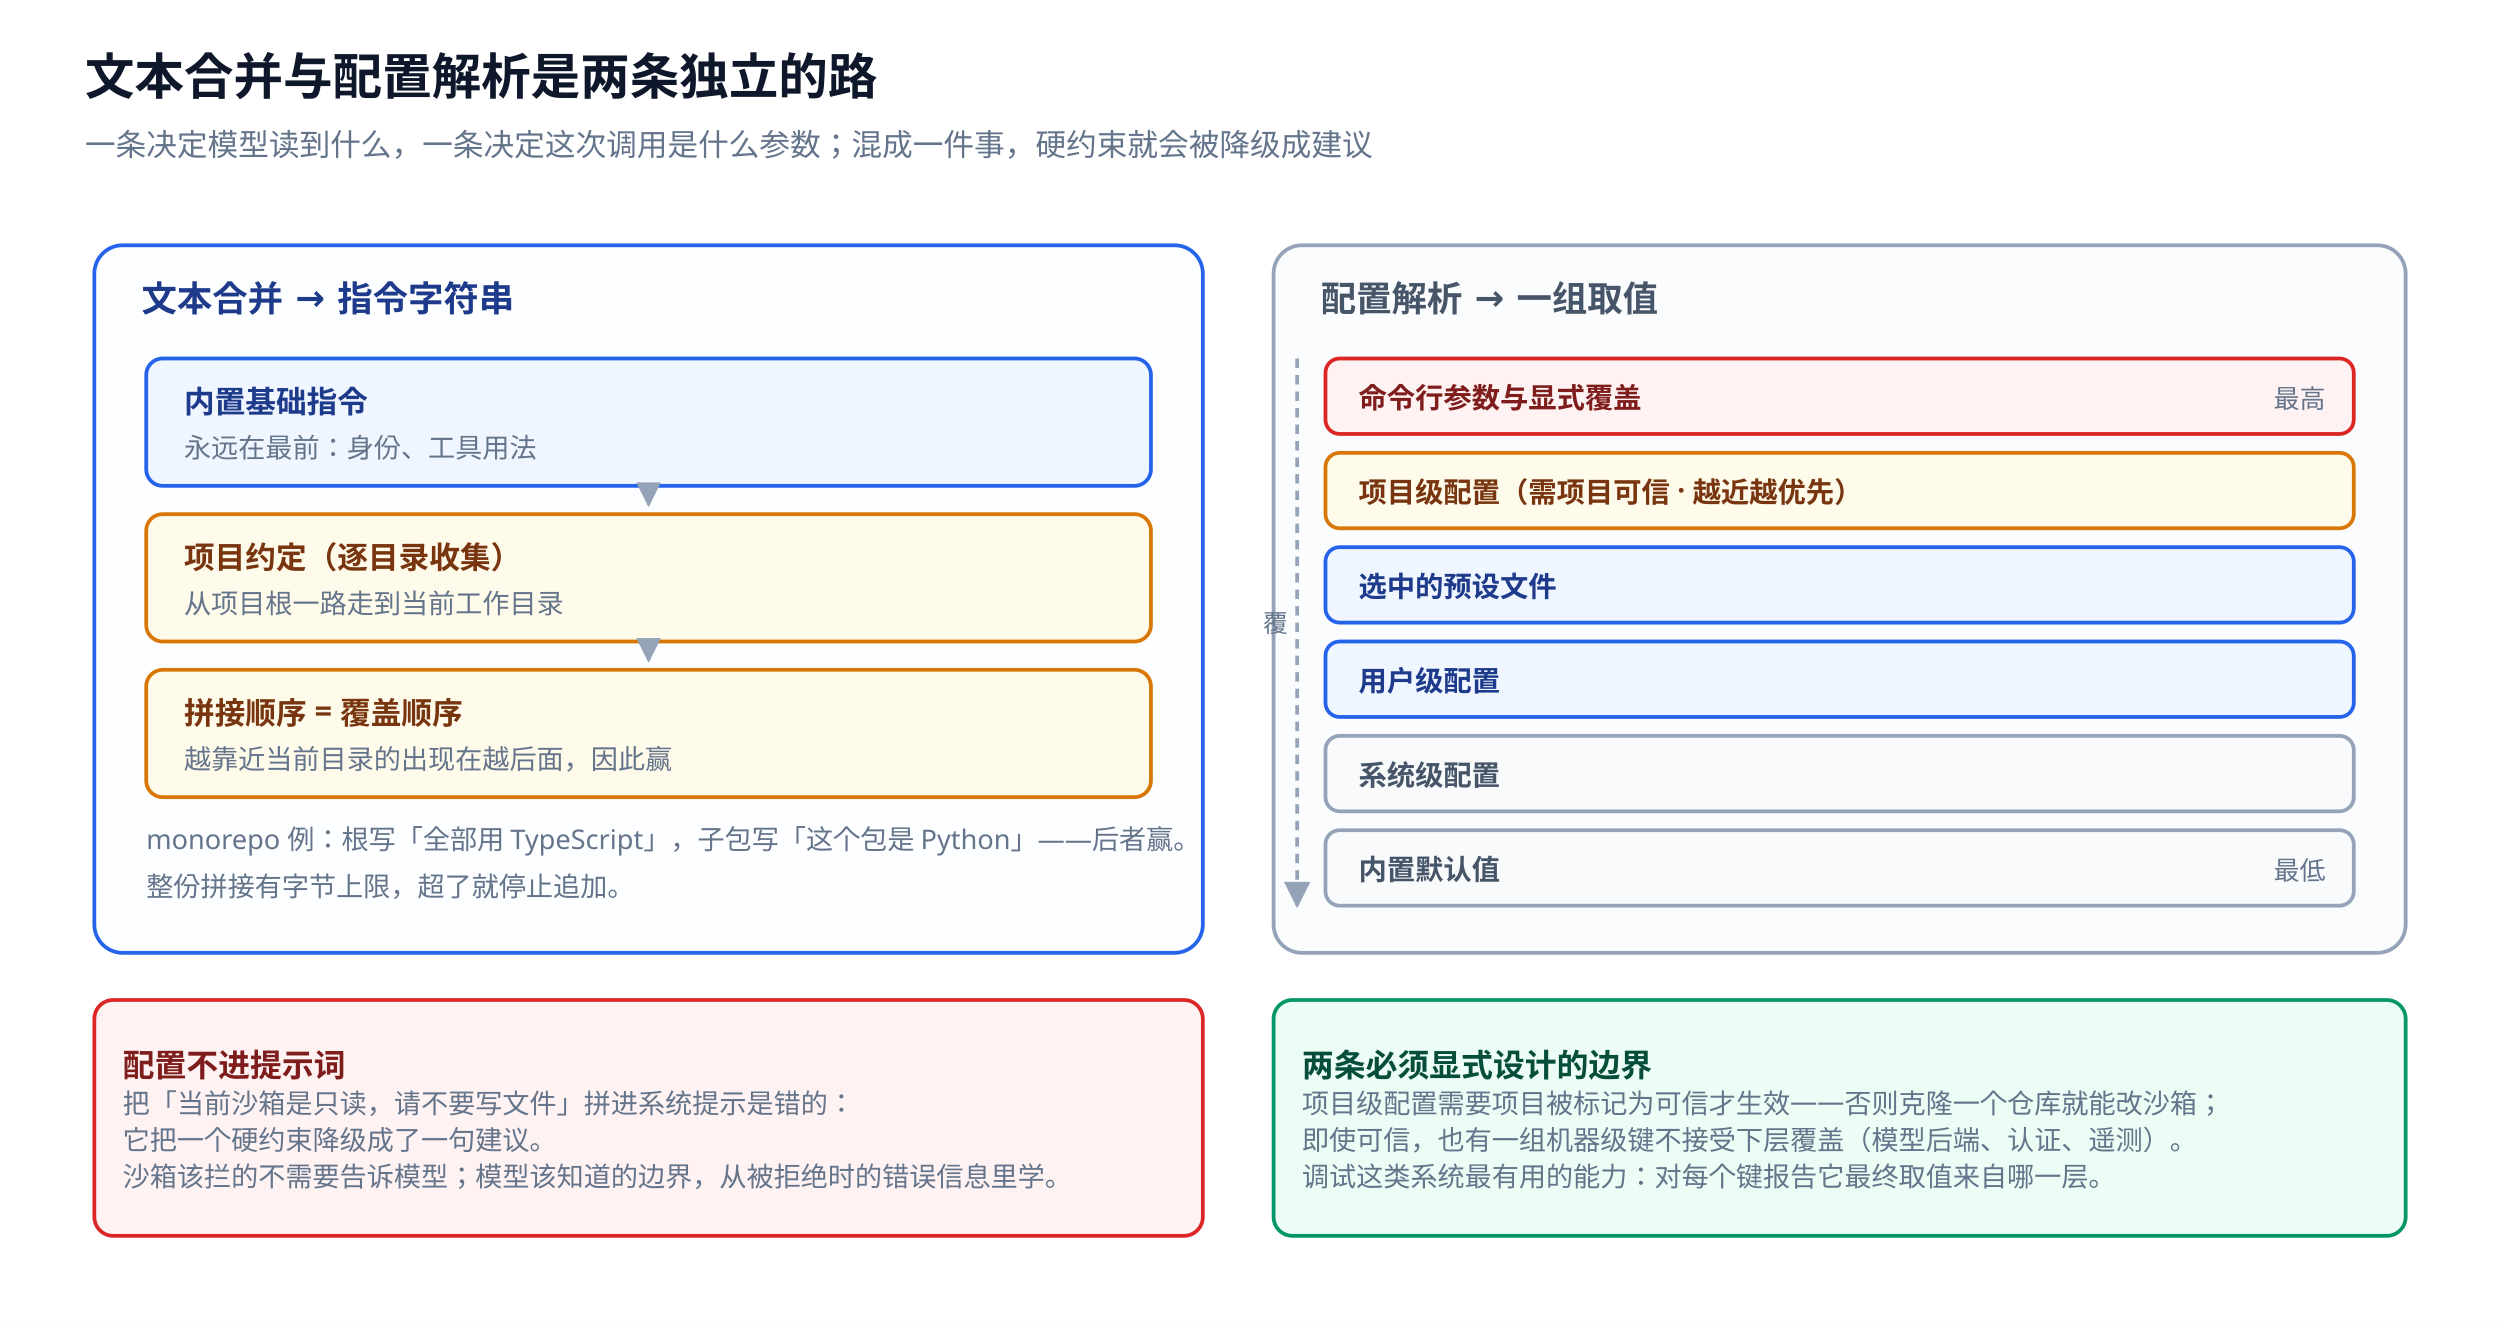
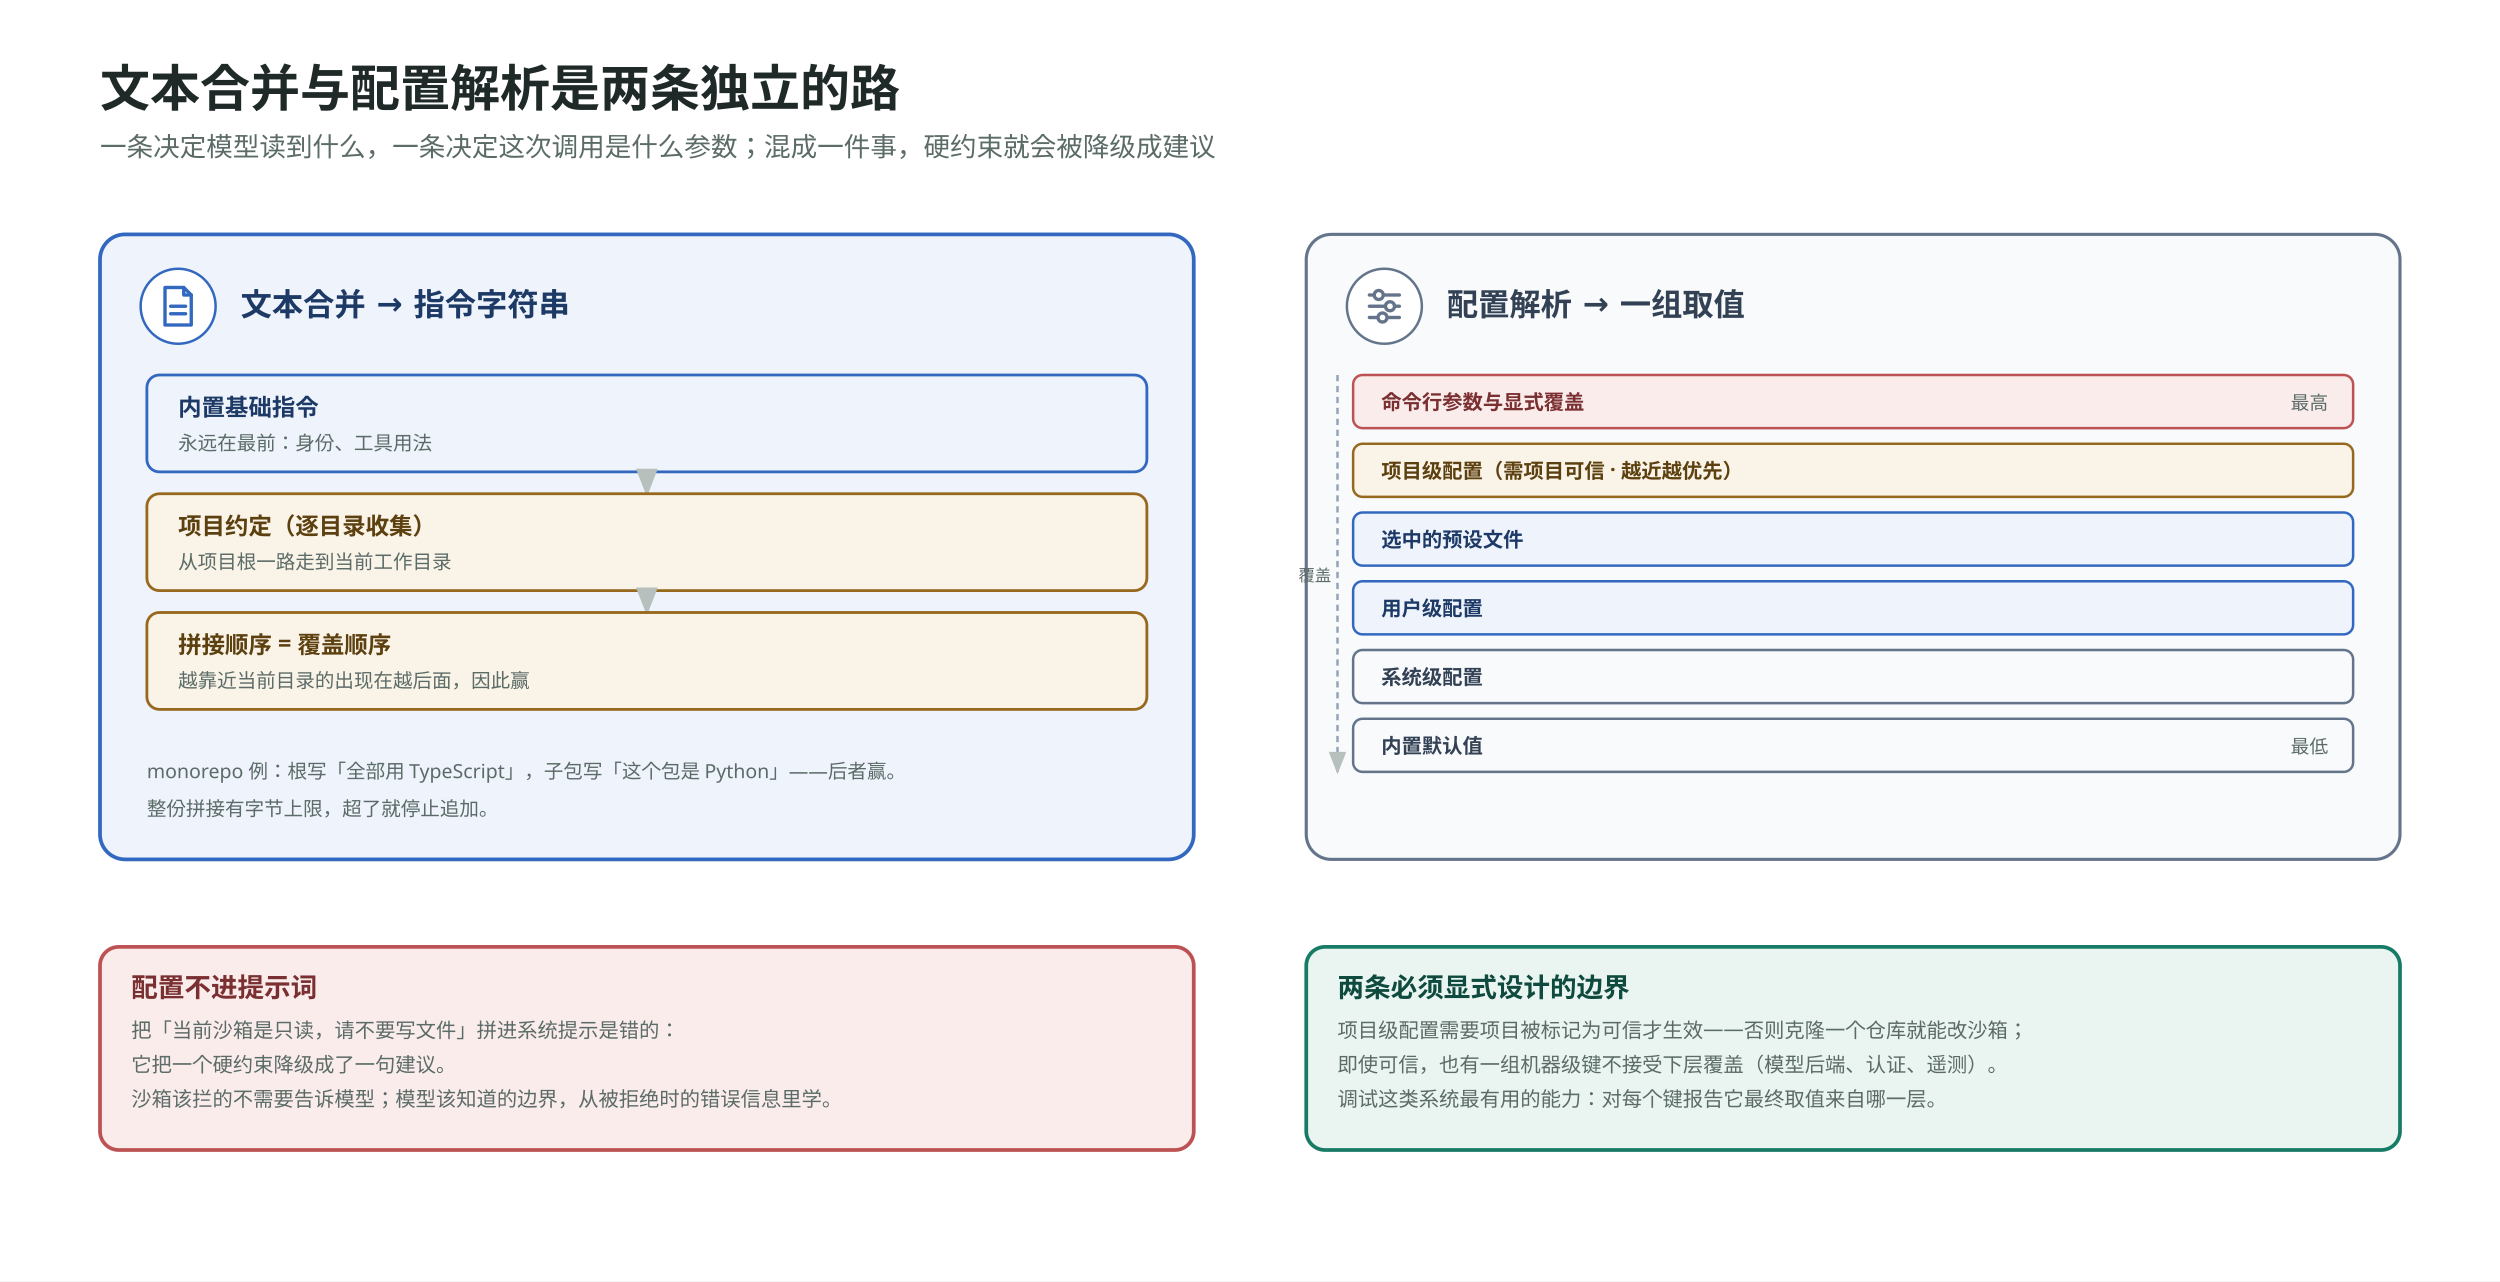
- <svg xmlns="http://www.w3.org/2000/svg" width="1060" height="560" viewBox="0 0 1060 560" font-family="'PingFang SC','Hiragino Sans GB','Heiti SC','Microsoft YaHei',sans-serif">
-   <rect width="1060" height="560" fill="#ffffff" />
+ <svg xmlns="http://www.w3.org/2000/svg" width="1600" height="820" viewBox="0 0 1600 820">
+   <style>text{font-family:'PingFang SC','Hiragino Sans GB','Heiti SC','Microsoft YaHei',sans-serif;letter-spacing:0}</style>
  <defs>
-     <marker id="a" viewBox="0 0 10 10" refX="9" refY="5" markerWidth="7" markerHeight="7" orient="auto">
-       <path d="M0,0 L10,5 L0,10 z" fill="#94a3b8" />
+     <marker id="arr" markerWidth="9" markerHeight="7" refX="8" refY="3.5" orient="auto">
+       <polygon points="0 0,9 3.5,0 7" fill="#b7c0bd" />
    </marker>
-     <marker id="ar" viewBox="0 0 10 10" refX="9" refY="5" markerWidth="7" markerHeight="7" orient="auto">
-       <path d="M0,0 L10,5 L0,10 z" fill="#dc2626" />
+     <marker id="arr-r" markerWidth="9" markerHeight="7" refX="8" refY="3.5" orient="auto">
+       <polygon points="0 0,9 3.5,0 7" fill="#bd5254" />
    </marker>
-     <marker id="ag" viewBox="0 0 10 10" refX="9" refY="5" markerWidth="7" markerHeight="7" orient="auto">
-       <path d="M0,0 L10,5 L0,10 z" fill="#059669" />
+     <marker id="arr-g" markerWidth="9" markerHeight="7" refX="8" refY="3.5" orient="auto">
+       <polygon points="0 0,9 3.5,0 7" fill="#177b65" />
+     </marker>
+     <marker id="arr-b" markerWidth="9" markerHeight="7" refX="8" refY="3.5" orient="auto">
+       <polygon points="0 0,9 3.5,0 7" fill="#3268bf" />
    </marker>
  </defs>
-   <text x="36" y="40" font-size="21" fill="#0f172a" text-anchor="start" font-weight="600">文本合并与配置解析是两条独立的路</text>
-   <text x="36" y="66" font-size="13" fill="#64748b" text-anchor="start" font-weight="400">一条决定模型读到什么，一条决定这次调用是什么参数；混成一件事，硬约束就会被降级成建议</text>
-   <rect x="40" y="104" width="470" height="300" rx="12" fill="#fdfeff" stroke="#2563eb" stroke-width="1.6" />
-   <text x="60" y="132" font-size="15" fill="#1e3a8a" text-anchor="start" font-weight="700">文本合并 → 指令字符串</text>
-   <rect x="62" y="152" width="426" height="54" rx="7" fill="#eff6ff" stroke="#2563eb" stroke-width="1.6" />
-   <text x="78" y="175" font-size="13" fill="#1e3a8a" text-anchor="start" font-weight="600">内置基础指令</text>
-   <text x="78" y="194" font-size="11.5" fill="#64748b" text-anchor="start" font-weight="400">永远在最前：身份、工具用法</text>
-   <rect x="62" y="218" width="426" height="54" rx="7" fill="#fffbeb" stroke="#d97706" stroke-width="1.6" />
-   <text x="78" y="241" font-size="13" fill="#78350f" text-anchor="start" font-weight="600">项目约定（逐目录收集）</text>
-   <text x="78" y="260" font-size="11.5" fill="#64748b" text-anchor="start" font-weight="400">从项目根一路走到当前工作目录</text>
-   <rect x="62" y="284" width="426" height="54" rx="7" fill="#fffbeb" stroke="#d97706" stroke-width="1.6" />
-   <text x="78" y="307" font-size="13" fill="#78350f" text-anchor="start" font-weight="600">拼接顺序 = 覆盖顺序</text>
-   <text x="78" y="326" font-size="11.5" fill="#64748b" text-anchor="start" font-weight="400">越靠近当前目录的出现在越后面，因此赢</text>
-   <path d="M275,206 L275,214" fill="none" stroke="#94a3b8" stroke-width="1.5" marker-end="url(#a)" />
-   <path d="M275,272 L275,280" fill="none" stroke="#94a3b8" stroke-width="1.5" marker-end="url(#a)" />
-   <text x="62" y="360" font-size="11.5" fill="#64748b" text-anchor="start" font-weight="400">monorepo 例：根写「全部用 TypeScript」，子包写「这个包是 Python」——后者赢。</text>
-   <text x="62" y="380" font-size="11.5" fill="#64748b" text-anchor="start" font-weight="400">整份拼接有字节上限，超了就停止追加。</text>
-   <rect x="540" y="104" width="480" height="300" rx="12" fill="#fbfcfd" stroke="#94a3b8" stroke-width="1.6" />
-   <text x="560" y="132" font-size="15" fill="#475569" text-anchor="start" font-weight="700">配置解析 → 一组取值</text>
-   <rect x="562" y="152" width="436" height="32" rx="6" fill="#fef2f2" stroke="#dc2626" stroke-width="1.6" />
-   <text x="576" y="173" font-size="12" fill="#7f1d1d" text-anchor="start" font-weight="600">命令行参数与显式覆盖</text>
-   <text x="986" y="173" font-size="11" fill="#64748b" text-anchor="end" font-weight="400">最高</text>
-   <rect x="562" y="192" width="436" height="32" rx="6" fill="#fffbeb" stroke="#d97706" stroke-width="1.6" />
-   <text x="576" y="213" font-size="12" fill="#78350f" text-anchor="start" font-weight="600">项目级配置（需项目可信 · 越近越优先）</text>
-   <rect x="562" y="232" width="436" height="32" rx="6" fill="#eff6ff" stroke="#2563eb" stroke-width="1.6" />
-   <text x="576" y="253" font-size="12" fill="#1e3a8a" text-anchor="start" font-weight="600">选中的预设文件</text>
-   <rect x="562" y="272" width="436" height="32" rx="6" fill="#eff6ff" stroke="#2563eb" stroke-width="1.6" />
-   <text x="576" y="293" font-size="12" fill="#1e3a8a" text-anchor="start" font-weight="600">用户级配置</text>
-   <rect x="562" y="312" width="436" height="32" rx="6" fill="#f8fafc" stroke="#94a3b8" stroke-width="1.6" />
-   <text x="576" y="333" font-size="12" fill="#475569" text-anchor="start" font-weight="600">系统级配置</text>
-   <rect x="562" y="352" width="436" height="32" rx="6" fill="#f8fafc" stroke="#94a3b8" stroke-width="1.6" />
-   <text x="576" y="373" font-size="12" fill="#475569" text-anchor="start" font-weight="600">内置默认值</text>
-   <text x="986" y="373" font-size="11" fill="#64748b" text-anchor="end" font-weight="400">最低</text>
-   <line x1="550" y1="152" x2="550" y2="384" stroke="#94a3b8" stroke-width="1.6" marker-end="url(#a)" stroke-dasharray="4 3" />
-   <text x="546" y="268" font-size="10.5" fill="#64748b" text-anchor="end" font-weight="400">覆</text>
-   <rect x="40" y="424" width="470" height="100" rx="8" fill="#fef2f2" stroke="#dc2626" stroke-width="1.6" />
-   <text x="52" y="456.5" font-size="13.5" fill="#7f1d1d" text-anchor="start" font-weight="600">配置不进提示词</text>
-   <text x="52" y="472.0" font-size="11.5" fill="#64748b" text-anchor="start" font-weight="400">把「当前沙箱是只读，请不要写文件」拼进系统提示是错的：</text>
-   <text x="52" y="487.5" font-size="11.5" fill="#64748b" text-anchor="start" font-weight="400">它把一个硬约束降级成了一句建议。</text>
-   <text x="52" y="503.0" font-size="11.5" fill="#64748b" text-anchor="start" font-weight="400">沙箱该拦的不需要告诉模型；模型该知道的边界，从被拒绝时的错误信息里学。</text>
-   <rect x="540" y="424" width="480" height="100" rx="8" fill="#ecfdf5" stroke="#059669" stroke-width="1.6" />
-   <text x="552" y="456.5" font-size="13.5" fill="#064e3b" text-anchor="start" font-weight="600">两条必须显式设计的边界</text>
-   <text x="552" y="472.0" font-size="11.5" fill="#64748b" text-anchor="start" font-weight="400">项目级配置需要项目被标记为可信才生效——否则克隆一个仓库就能改沙箱；</text>
-   <text x="552" y="487.5" font-size="11.5" fill="#64748b" text-anchor="start" font-weight="400">即使可信，也有一组机器级键不接受下层覆盖（模型后端、认证、遥测）。</text>
-   <text x="552" y="503.0" font-size="11.5" fill="#64748b" text-anchor="start" font-weight="400">调试这类系统最有用的能力：对每个键报告它最终取值来自哪一层。</text>
+   <rect width="1600" height="820" fill="#ffffff" />
+   <text x="64" y="68" font-size="32" fill="#1f2a28" text-anchor="start" font-weight="650">文本合并与配置解析是两条独立的路</text>
+   <text x="64" y="100" font-size="17" fill="#5b6b67" text-anchor="start" font-weight="400">一条决定模型读到什么，一条决定这次调用是什么参数；混成一件事，硬约束就会被降级成建议</text>
+   <rect x="64" y="150" width="700" height="400" rx="16" fill="#eef3fc" stroke="#3268bf" stroke-width="2.4" />
+   <circle cx="114" cy="196" r="24" fill="#ffffff" stroke="#3268bf" stroke-width="1.6" />
+   <g transform="translate(99.6,181.6) scale(1.2)" fill="none" stroke="#3268bf" stroke-width="1.8" stroke-linecap="round" stroke-linejoin="round">
+     <path d="M5,2 H15 L19,6 V22 H5 Z" />
+     <path d="M15,2 V6 H19" />
+     <line x1="8" y1="12" x2="16" y2="12" />
+     <line x1="8" y1="16" x2="16" y2="16" />
+   </g>
+   <text x="154" y="202" font-size="20" fill="#1d3a66" text-anchor="start" font-weight="700">文本合并 → 指令字符串</text>
+   <rect x="94" y="240" width="640" height="62" rx="8" fill="#eef3fc" stroke="#3268bf" stroke-width="1.8" />
+   <text x="114" y="266" font-size="15" fill="#1d3a66" text-anchor="start" font-weight="650">内置基础指令</text>
+   <text x="114" y="288" font-size="12.5" fill="#5b6b67" text-anchor="start" font-weight="400">永远在最前：身份、工具用法</text>
+   <line x1="414.0" y1="302" x2="414.0" y2="316" stroke="#b7c0bd" stroke-width="2" marker-end="url(#arr)" />
+   <rect x="94" y="316" width="640" height="62" rx="8" fill="#faf3e7" stroke="#97691f" stroke-width="1.8" />
+   <text x="114" y="342" font-size="15" fill="#5c400f" text-anchor="start" font-weight="650">项目约定（逐目录收集）</text>
+   <text x="114" y="364" font-size="12.5" fill="#5b6b67" text-anchor="start" font-weight="400">从项目根一路走到当前工作目录</text>
+   <line x1="414.0" y1="378" x2="414.0" y2="392" stroke="#b7c0bd" stroke-width="2" marker-end="url(#arr)" />
+   <rect x="94" y="392" width="640" height="62" rx="8" fill="#faf3e7" stroke="#97691f" stroke-width="1.8" />
+   <text x="114" y="418" font-size="15" fill="#5c400f" text-anchor="start" font-weight="650">拼接顺序 = 覆盖顺序</text>
+   <text x="114" y="440" font-size="12.5" fill="#5b6b67" text-anchor="start" font-weight="400">越靠近当前目录的出现在越后面，因此赢</text>
+   <text x="94" y="498" font-size="12.5" fill="#5b6b67" text-anchor="start" font-weight="400">monorepo 例：根写「全部用 TypeScript」，子包写「这个包是 Python」——后者赢。</text>
+   <text x="94" y="522" font-size="12.5" fill="#5b6b67" text-anchor="start" font-weight="400">整份拼接有字节上限，超了就停止追加。</text>
+   <rect x="836" y="150" width="700" height="400" rx="16" fill="#f8fafc" stroke="#64748b" stroke-width="2.0" />
+   <circle cx="886" cy="196" r="24" fill="#ffffff" stroke="#64748b" stroke-width="1.6" />
+   <g transform="translate(871.6,181.6) scale(1.2)" fill="none" stroke="#64748b" stroke-width="1.8" stroke-linecap="round" stroke-linejoin="round">
+     <line x1="4" y1="6" x2="20" y2="6" />
+     <circle cx="9" cy="6" r="2.4" fill="#fff" />
+     <line x1="4" y1="12" x2="20" y2="12" />
+     <circle cx="15" cy="12" r="2.4" fill="#fff" />
+     <line x1="4" y1="18" x2="20" y2="18" />
+     <circle cx="11" cy="18" r="2.4" fill="#fff" />
+   </g>
+   <text x="926" y="202" font-size="20" fill="#334155" text-anchor="start" font-weight="700">配置解析 → 一组取值</text>
+   <rect x="866" y="240" width="640" height="34" rx="6" fill="#fbecec" stroke="#bd5254" stroke-width="1.6" />
+   <text x="884" y="262" font-size="13" fill="#7a2f31" text-anchor="start" font-weight="600">命令行参数与显式覆盖</text>
+   <text x="1490" y="262" font-size="12" fill="#5b6b67" text-anchor="end" font-weight="400">最高</text>
+   <rect x="866" y="284" width="640" height="34" rx="6" fill="#faf3e7" stroke="#97691f" stroke-width="1.6" />
+   <text x="884" y="306" font-size="13" fill="#5c400f" text-anchor="start" font-weight="600">项目级配置（需项目可信 · 越近越优先）</text>
+   <rect x="866" y="328" width="640" height="34" rx="6" fill="#eef3fc" stroke="#3268bf" stroke-width="1.6" />
+   <text x="884" y="350" font-size="13" fill="#1d3a66" text-anchor="start" font-weight="600">选中的预设文件</text>
+   <rect x="866" y="372" width="640" height="34" rx="6" fill="#eef3fc" stroke="#3268bf" stroke-width="1.6" />
+   <text x="884" y="394" font-size="13" fill="#1d3a66" text-anchor="start" font-weight="600">用户级配置</text>
+   <rect x="866" y="416" width="640" height="34" rx="6" fill="#f8fafc" stroke="#64748b" stroke-width="1.6" />
+   <text x="884" y="438" font-size="13" fill="#334155" text-anchor="start" font-weight="600">系统级配置</text>
+   <rect x="866" y="460" width="640" height="34" rx="6" fill="#f8fafc" stroke="#64748b" stroke-width="1.6" />
+   <text x="884" y="482" font-size="13" fill="#334155" text-anchor="start" font-weight="600">内置默认值</text>
+   <text x="1490" y="482" font-size="12" fill="#5b6b67" text-anchor="end" font-weight="400">最低</text>
+   <line x1="856" y1="240" x2="856" y2="494" stroke="#94a3b8" stroke-width="1.6" marker-end="url(#arr)" stroke-dasharray="4 3" />
+   <text x="852" y="372.0" font-size="10.5" fill="#5b6b67" text-anchor="end" font-weight="400">覆盖</text>
+   <rect x="64" y="606" width="700" height="130" rx="12" fill="#fbecec" stroke="#bd5254" stroke-width="2.4" />
+   <text x="84" y="638" font-size="17" fill="#7a2f31" text-anchor="start" font-weight="650">配置不进提示词</text>
+   <text x="84" y="664" font-size="13" fill="#5b6b67" text-anchor="start" font-weight="400">把「当前沙箱是只读，请不要写文件」拼进系统提示是错的：</text>
+   <text x="84" y="686" font-size="13" fill="#5b6b67" text-anchor="start" font-weight="400">它把一个硬约束降级成了一句建议。</text>
+   <text x="84" y="708" font-size="13" fill="#5b6b67" text-anchor="start" font-weight="400">沙箱该拦的不需要告诉模型；模型该知道的边界，从被拒绝时的错误信息里学。</text>
+   <rect x="836" y="606" width="700" height="130" rx="12" fill="#eaf5f1" stroke="#177b65" stroke-width="2.4" />
+   <text x="856" y="638" font-size="17" fill="#0f4a3f" text-anchor="start" font-weight="650">两条必须显式设计的边界</text>
+   <text x="856" y="664" font-size="13" fill="#5b6b67" text-anchor="start" font-weight="400">项目级配置需要项目被标记为可信才生效——否则克隆一个仓库就能改沙箱；</text>
+   <text x="856" y="686" font-size="13" fill="#5b6b67" text-anchor="start" font-weight="400">即使可信，也有一组机器级键不接受下层覆盖（模型后端、认证、遥测）。</text>
+   <text x="856" y="708" font-size="13" fill="#5b6b67" text-anchor="start" font-weight="400">调试这类系统最有用的能力：对每个键报告它最终取值来自哪一层。</text>
</svg>
